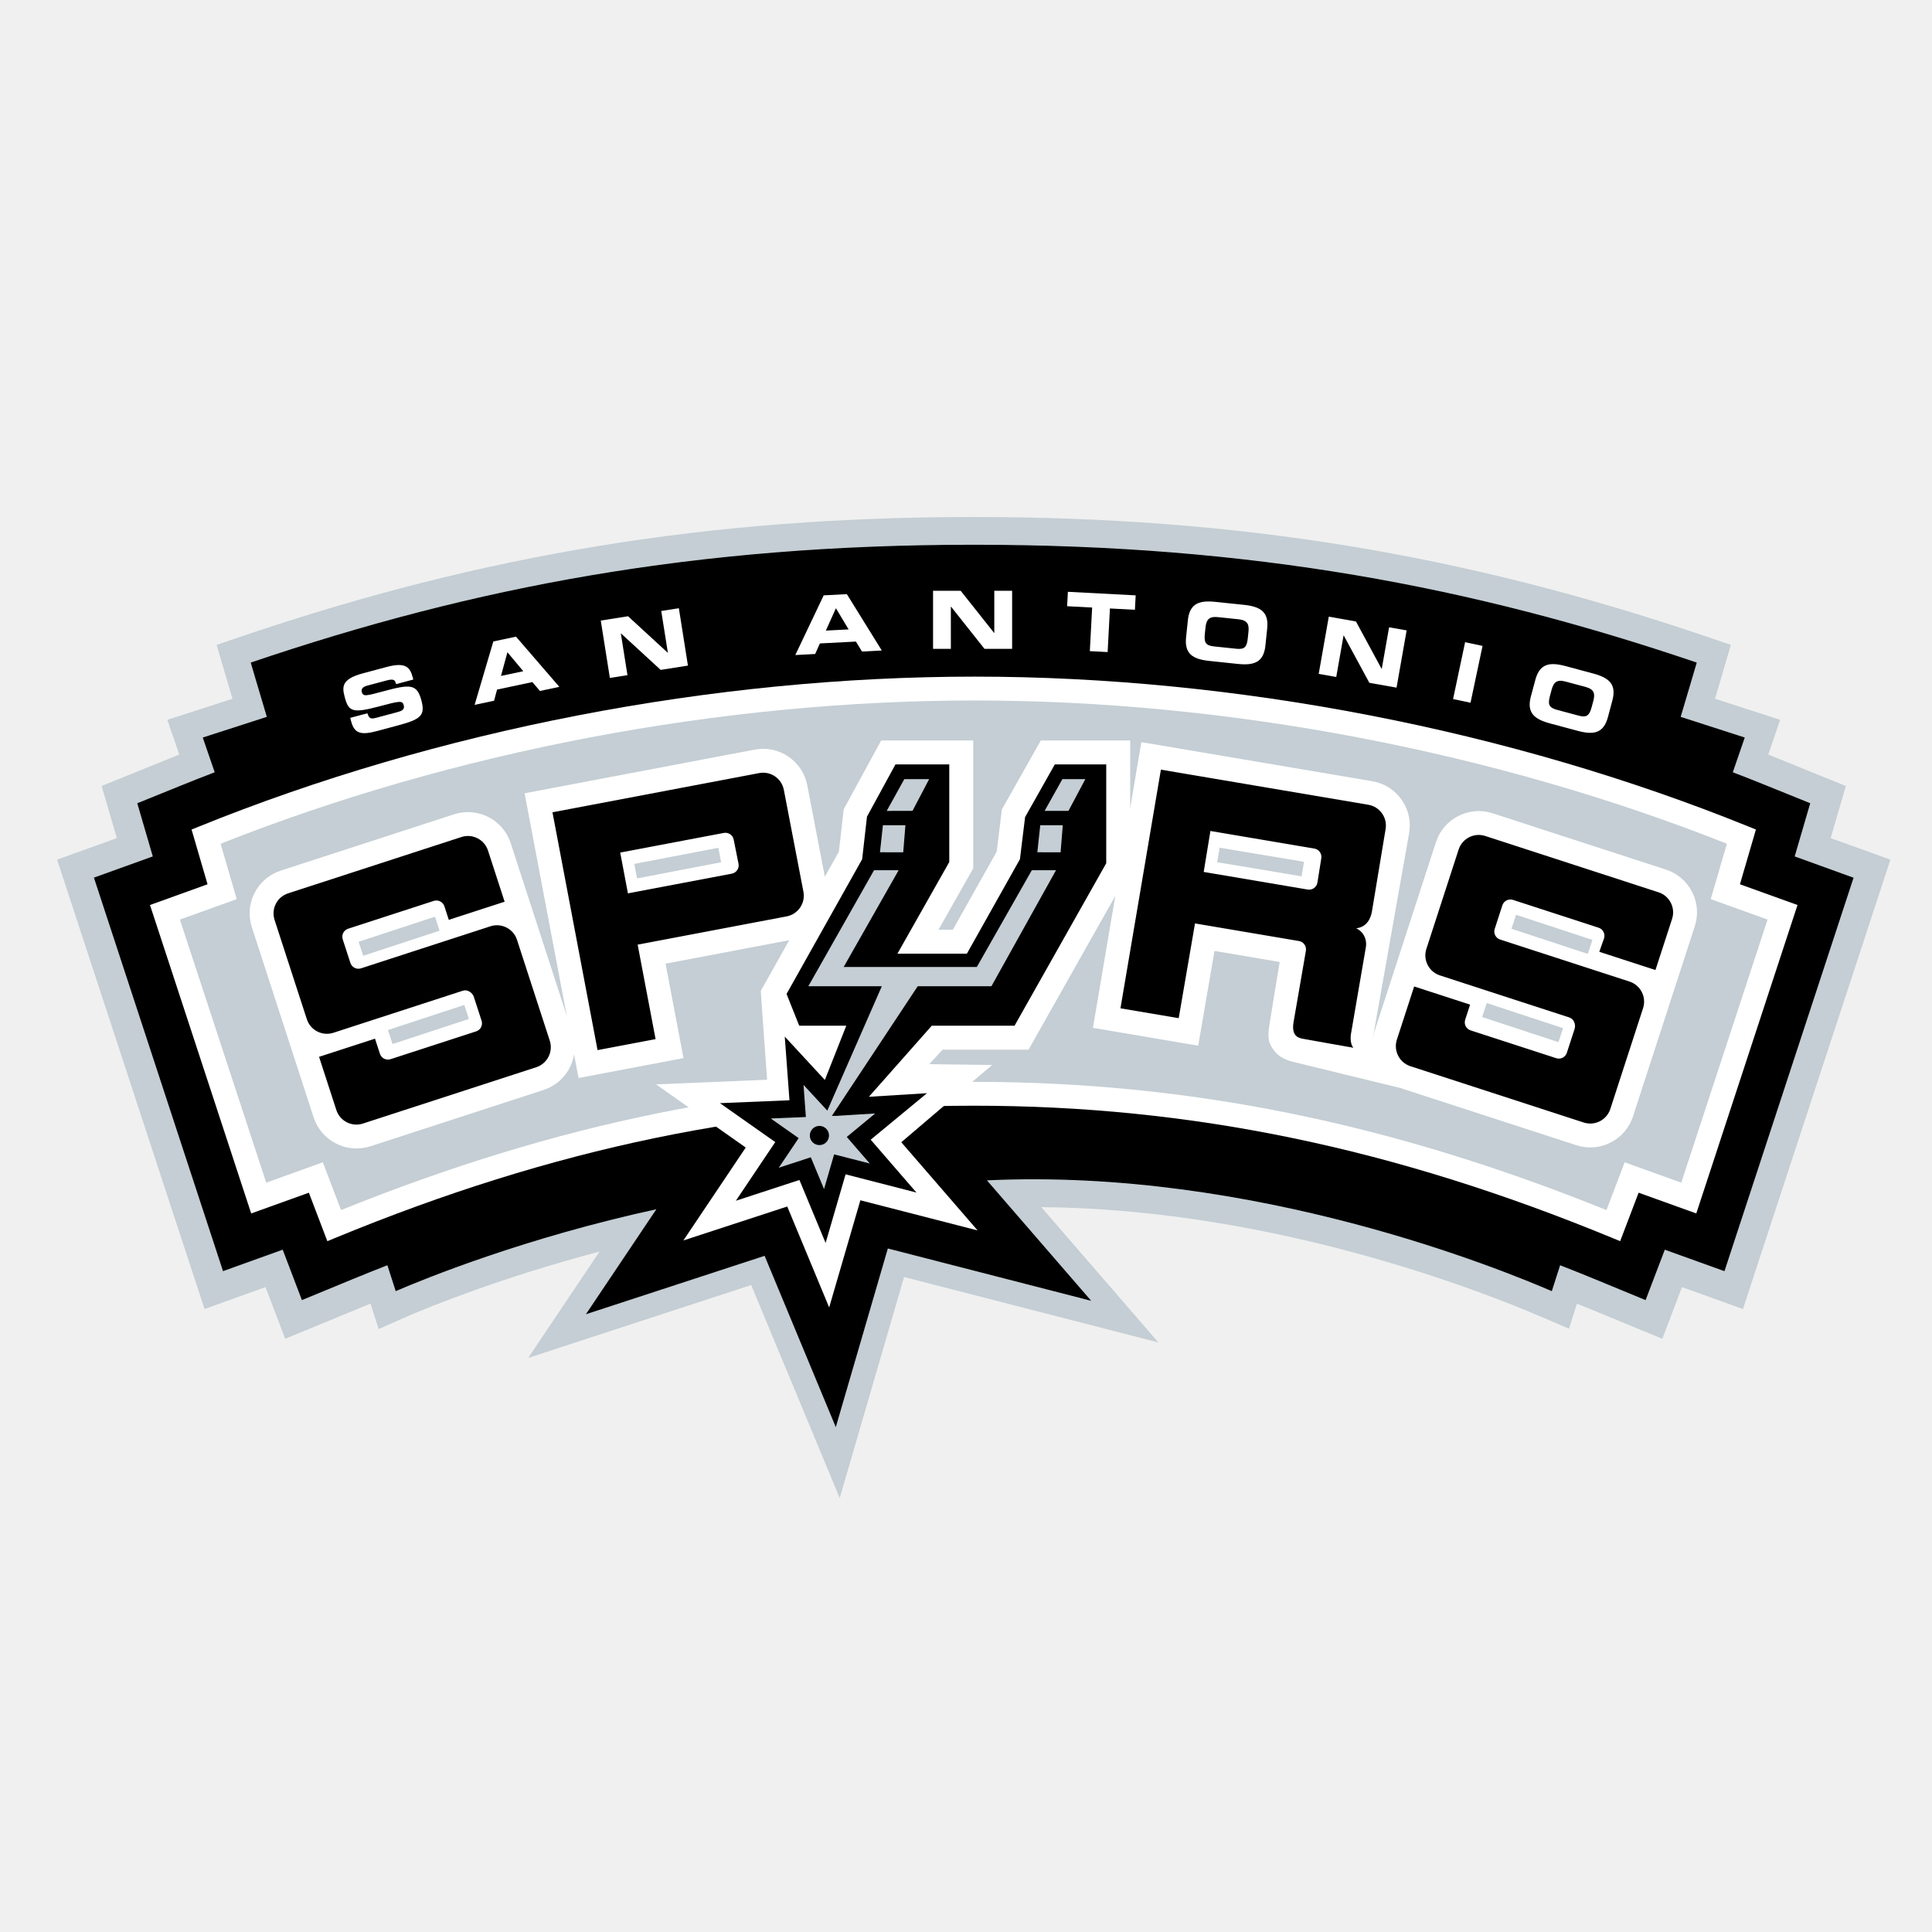
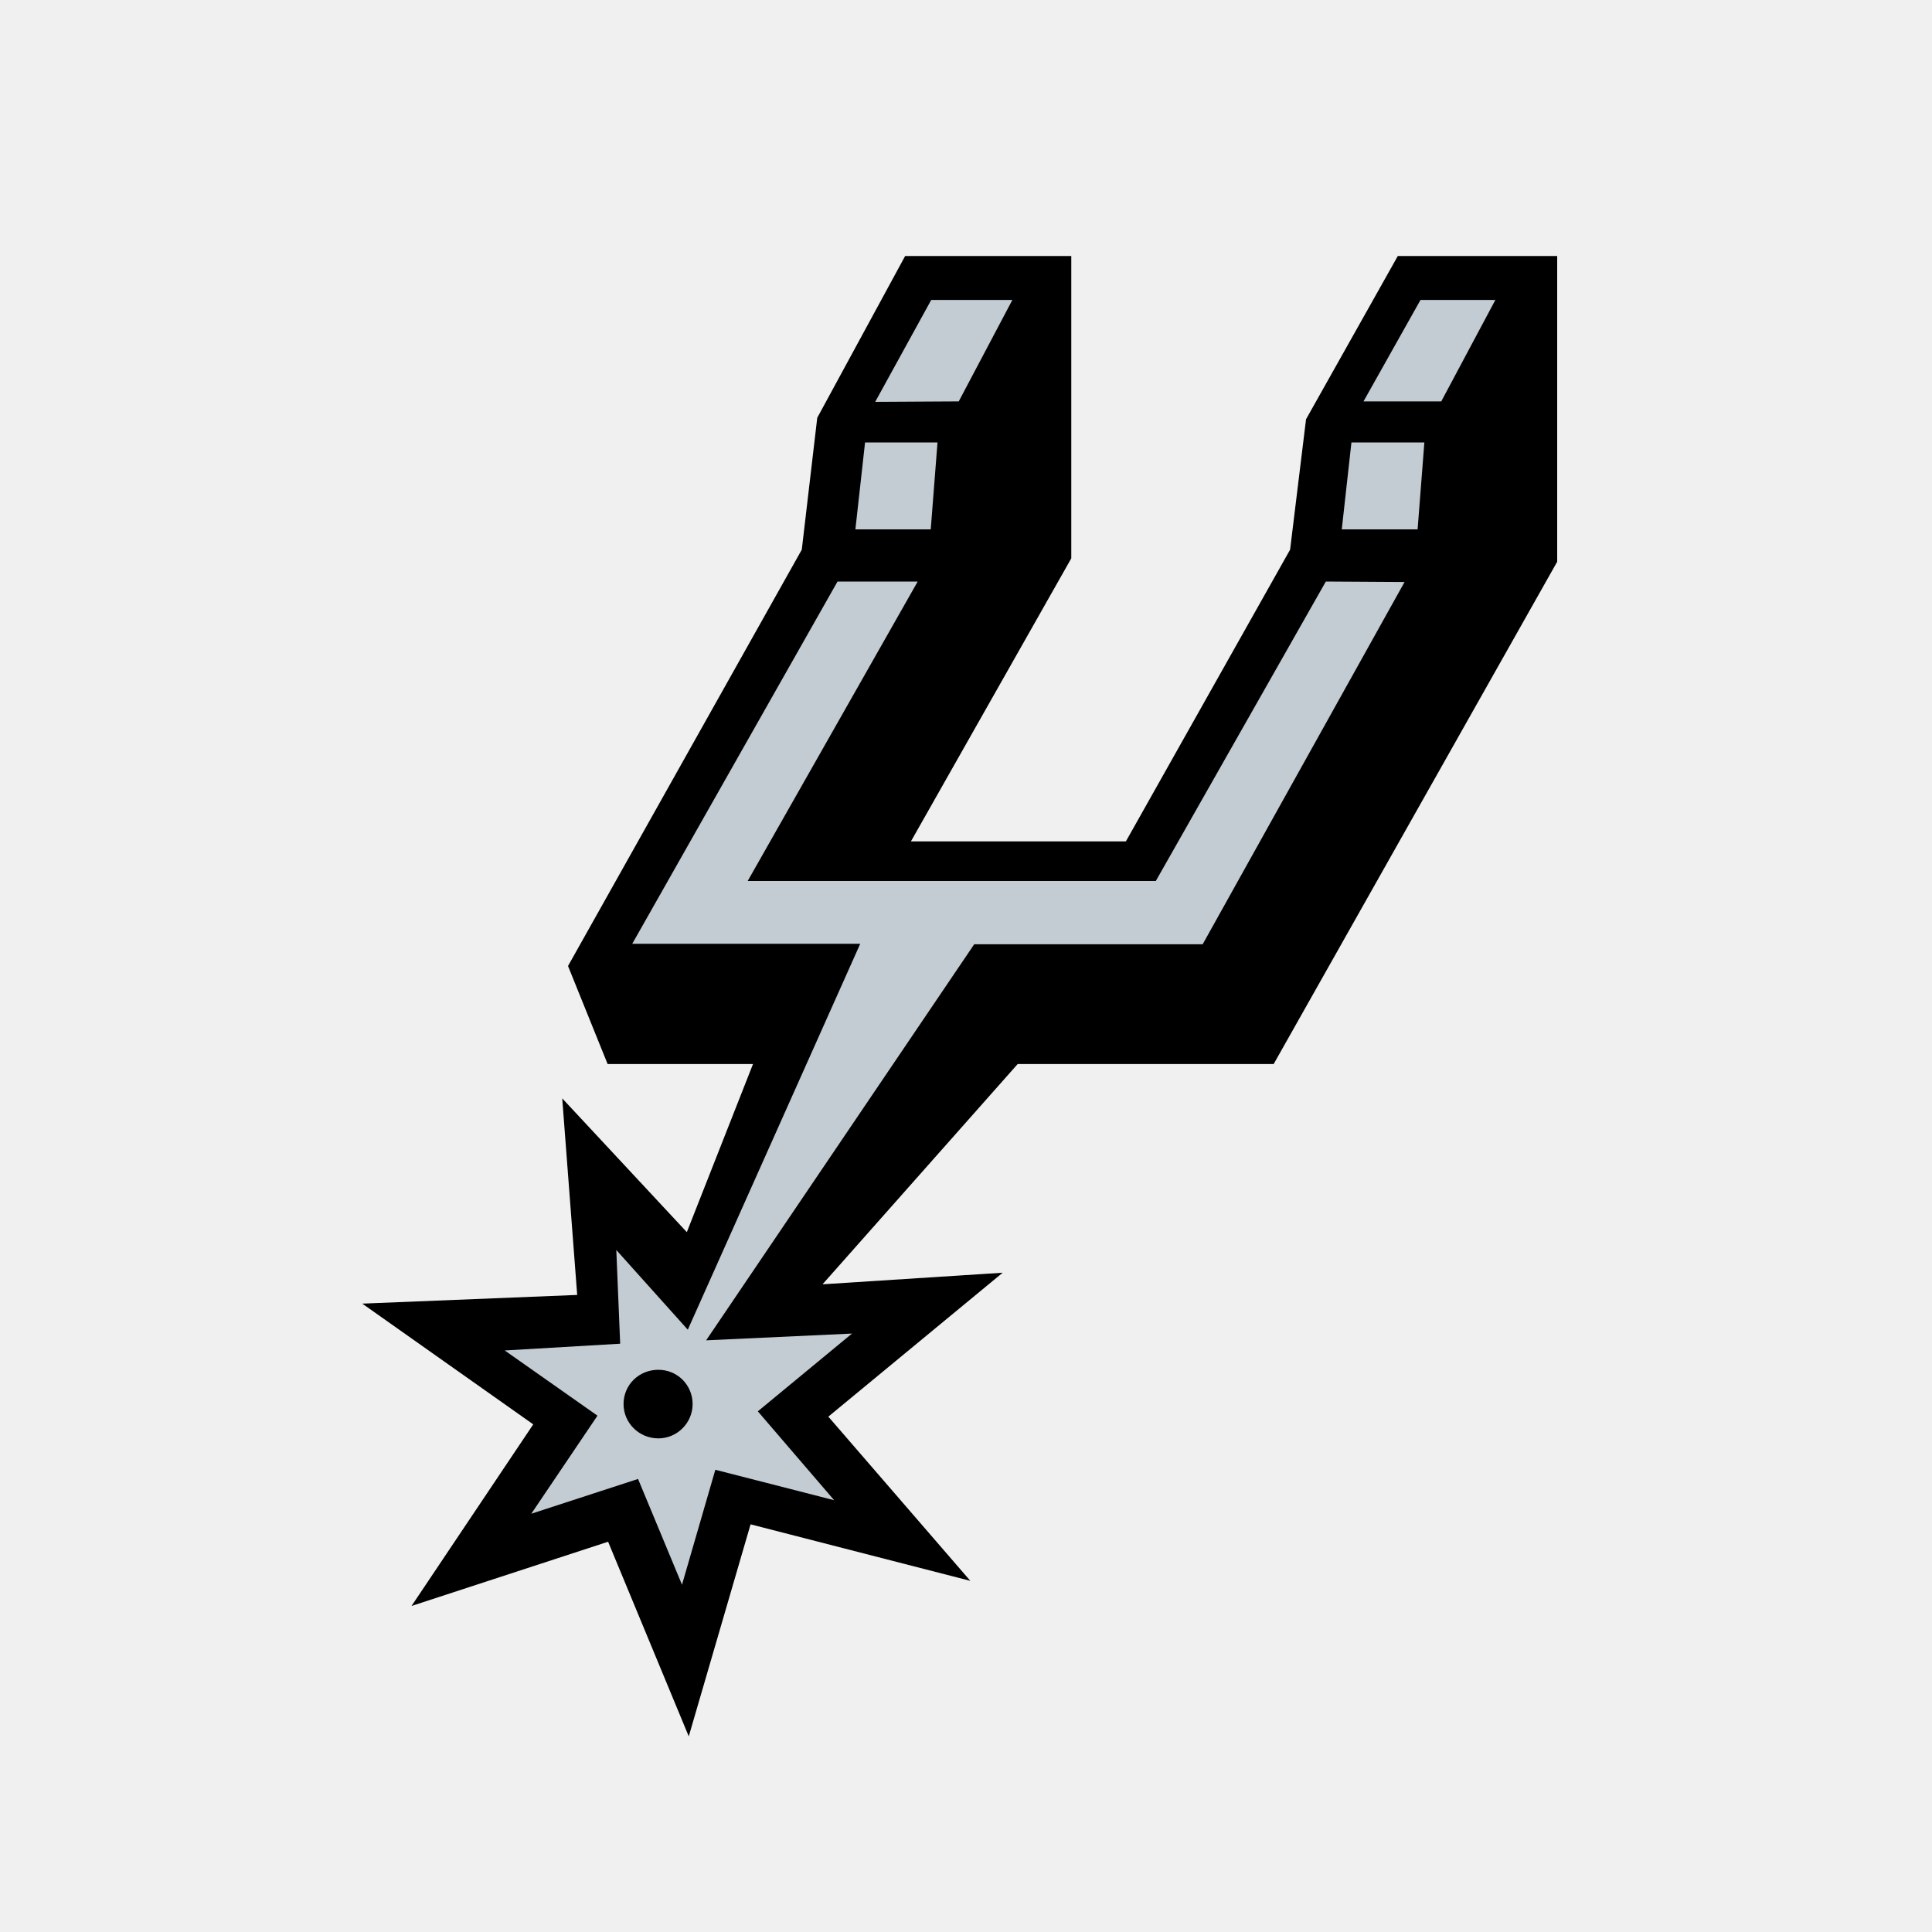
- <svg xmlns="http://www.w3.org/2000/svg" version="1.1" id="Layer_2" x="0px" y="0px" width="400px" height="400px" viewBox="0 0 400 400" enable-background="new 0 0 400 400" xml:space="preserve">
-   <g>
-     <path fill-rule="evenodd" clip-rule="evenodd" fill="#C4CED4" d="M379.014,173.523c1.231-4.228,3.149-10.793,3.149-10.793   l-14.219-5.76c-0.607-0.249-1.234-0.498-1.851-0.744l2.471-7.196l-13.491-4.356c1.061-3.579,1.684-5.698,1.704-5.778l1.578-5.384   l-5.317-1.805c-50.278-17.058-96.985-24.666-151.445-24.666c-54.441,0-101.143,7.608-151.424,24.666l-5.315,1.805l1.577,5.384   c0.024,0.08,0.645,2.199,1.708,5.778l-13.496,4.356l2.473,7.201c-0.616,0.246-1.237,0.487-1.85,0.739l-14.223,5.76   c0,0,1.917,6.566,3.151,10.793c-4.008,1.446-12.374,4.455-12.374,4.455l30.527,93.043c0,0,8.121-2.925,12.624-4.543   c1.838,4.833,4.075,10.699,4.075,10.699l16.135-6.651c0.517-0.215,1.024-0.409,1.538-0.622l1.674,5.261l5.906-2.616   c4.838-2.074,19.648-8.107,39.833-13.424c-7.169,10.68-14.78,22.02-14.78,22.02s42.024-13.737,46.176-15.094   c1.494,3.605,18.326,44.104,18.326,44.104s12.191-41.862,13.327-45.765c3.391,0.877,52.656,13.552,52.656,13.552   s-13.979-16.15-24.255-28.023c47.517,0.391,90.467,17.116,103.326,22.631l5.932,2.542l1.647-5.187   c0.516,0.213,1.023,0.407,1.542,0.622l16.137,6.653c0,0,2.229-5.868,4.07-10.701c4.502,1.618,12.623,4.543,12.623,4.543   l30.529-93.043C391.389,177.978,383.021,174.969,379.014,173.523" />
-     <path fill-rule="evenodd" clip-rule="evenodd" d="M371.432,177.383c0.124-0.415,3.216-11.013,3.216-11.013l-9.033-3.658   c-2.314-0.94-4.651-1.853-6.998-2.755l2.471-7.187l-13.264-4.278c2.072-6.935,3.331-11.24,3.331-11.24   c-46.335-15.72-92.085-24.354-149.562-24.354c-57.476,0-103.203,8.634-149.54,24.354c0,0,1.258,4.31,3.33,11.24l-13.26,4.278   l2.471,7.187c-2.348,0.902-4.686,1.815-7.001,2.755l-9.033,3.658c0,0,3.093,10.6,3.214,11.013   c-0.735,0.262-12.19,4.389-12.19,4.389l26.663,81.26c0,0,11.834-4.258,12.349-4.44l3.974,10.431l10.247-4.227   c2.5-1.031,4.982-2.024,7.462-2.99c0.91,2.865,1.513,4.752,1.716,5.358c5.83-2.499,26.606-11.007,54.15-16.974   c-6.312,9.402-14.563,21.702-14.563,21.702s36.217-11.842,36.787-12.026c0.276,0.668,14.654,35.269,14.654,35.269   s10.501-36.06,10.717-36.789c0.904,0.232,41.855,10.77,41.855,10.77s-13.447-15.538-21.498-24.837   c55.72-2.705,107.27,18.661,117.119,22.886c0.203-0.606,0.806-2.493,1.719-5.358c2.477,0.966,4.962,1.959,7.458,2.99l10.246,4.227   l3.975-10.431c0.518,0.183,12.348,4.44,12.348,4.44l26.663-81.26C383.623,181.772,372.167,177.645,371.432,177.383" />
-     <path fill="none" stroke="#000000" stroke-width="0.225" stroke-miterlimit="3.864" d="M371.432,177.383   c0.124-0.415,3.216-11.013,3.216-11.013l-9.033-3.658c-2.314-0.94-4.651-1.853-6.998-2.755l2.471-7.187l-13.264-4.278   c2.072-6.935,3.331-11.24,3.331-11.24c-46.335-15.72-92.085-24.354-149.562-24.354c-57.476,0-103.203,8.634-149.54,24.354   c0,0,1.258,4.31,3.33,11.24l-13.26,4.278l2.471,7.187c-2.348,0.902-4.686,1.815-7.001,2.755l-9.033,3.658   c0,0,3.093,10.6,3.214,11.013c-0.735,0.262-12.19,4.389-12.19,4.389l26.663,81.26c0,0,11.834-4.258,12.349-4.44l3.974,10.431   l10.247-4.227c2.5-1.031,4.982-2.024,7.462-2.99c0.91,2.865,1.513,4.752,1.716,5.358c5.83-2.499,26.606-11.007,54.15-16.974   c-6.312,9.402-14.563,21.702-14.563,21.702s36.217-11.842,36.787-12.026c0.276,0.668,14.654,35.269,14.654,35.269   s10.501-36.06,10.717-36.789c0.904,0.232,41.855,10.77,41.855,10.77s-13.447-15.538-21.498-24.837   c55.72-2.705,107.27,18.661,117.119,22.886c0.203-0.606,0.806-2.493,1.719-5.358c2.477,0.966,4.962,1.959,7.458,2.99l10.246,4.227   l3.975-10.431c0.518,0.183,12.348,4.44,12.348,4.44l26.663-81.26C383.623,181.772,372.167,177.645,371.432,177.383z" />
-     <path fill-rule="evenodd" clip-rule="evenodd" fill="#FFFFFF" d="M41.031,171.192L41.031,171.192c0,0-0.684,0.277-1.367,0.555   c0.643,2.206,3.306,11.333,3.306,11.333s-9.583,3.45-11.916,4.291c0.946,2.879,19.957,60.818,20.952,63.86   c2.43-0.875,11.942-4.295,11.942-4.295s2.961,7.763,3.827,10.036c0.773-0.322,1.552-0.641,1.552-0.641   c45.326-18.697,87.36-27.406,132.278-27.406s86.949,8.709,132.28,27.406c0,0,0.775,0.318,1.55,0.641   c0.865-2.273,3.824-10.036,3.824-10.036s9.514,3.422,11.94,4.295c0.995-3.042,20.008-60.981,20.956-63.86   c-2.335-0.841-11.92-4.291-11.92-4.291s2.664-9.126,3.308-11.333c-0.684-0.277-1.368-0.555-1.368-0.555   c-49.475-20.06-106.426-31.103-160.365-31.103C147.607,140.089,90.51,151.132,41.031,171.192" />
-     <path fill-rule="evenodd" clip-rule="evenodd" fill="#C4CED4" d="M348.087,244.858c-3.414-1.229-11.719-4.218-11.719-4.218   s-2.647,6.948-3.766,9.895c-44.736-18.059-86.469-26.552-130.998-26.552c-44.528,0-86.263,8.493-130.996,26.552   c-1.119-2.946-3.769-9.895-3.769-9.895s-8.307,2.988-11.719,4.218c-1.801-5.488-16.164-49.262-17.873-54.468   c3.36-1.206,11.768-4.233,11.768-4.233s-2.406-8.245-3.345-11.468c48.255-19.125,103.562-29.66,156.136-29.66   c52.318,0,107.48,10.536,155.729,29.66c-0.94,3.224-3.347,11.468-3.347,11.468s8.408,3.027,11.767,4.233   C364.251,195.597,349.888,239.37,348.087,244.858" />
-     <path fill-rule="evenodd" clip-rule="evenodd" fill="#FFFFFF" d="M284.219,215.001l7.531-42.537c0-0.006,0.135-1.466,0.135-1.466   c0.017-1.961-0.576-3.848-1.728-5.465c-1.44-2.031-3.584-3.374-6.035-3.788l-47.819-8.097l-3.326,19.648   c0,0-6.376,37.634-6.697,39.511c2.681,0.453,19.121,3.239,21.797,3.692c0.472-2.767,3.37-19.617,3.37-19.617l13.501,2.285   l-0.28,1.655c0,0-1.861,11.282-1.948,12.01c-0.341,2.649,0.196,3.411,0.969,4.546c0.789,1.158,2.138,1.962,3.784,2.406   c-0.191-0.041,22.594,5.512,22.594,5.512L284.219,215.001z M269.478,181.432l-17.475-2.917l0.503-3.007l17.475,2.915   L269.478,181.432z" />
-     <path fill-rule="evenodd" clip-rule="evenodd" fill="#FFFFFF" d="M118.526,213.928l-12.789-39.358   c-1.586-4.878-6.851-7.561-11.731-5.976l0.013-0.006L58.124,180.25c-2.367,0.771-4.29,2.415-5.419,4.629   c-0.677,1.329-1.02,2.747-1.02,4.217c0,0.971,0.158,1.944,0.461,2.891l12.788,39.354c1.586,4.885,6.848,7.562,11.732,5.978   c0,0-0.119,0.051-0.182,0.074c0.301-0.112,2.963-0.979,36.063-11.731c3.845-1.253,6.433-4.815,6.433-8.86   C118.982,215.827,118.828,214.863,118.526,213.928 M75.198,197.883l-0.951-2.899l15.808-5.197l0.951,2.9L75.198,197.883z    M81.272,216.156l-0.952-2.897l15.806-5.197l0.952,2.898L81.272,216.156z" />
-     <path fill-rule="evenodd" clip-rule="evenodd" fill="#FFFFFF" d="M171.195,183.705c0.005,0.027-4.054-21.102-4.054-21.102   c-0.464-2.439-1.847-4.549-3.902-5.949c-2.056-1.4-4.535-1.918-6.979-1.453c0,0-44.577,8.457-47.65,9.042   c0.422,2.221,9.041,47.702,9.041,47.702l1.218,6.428l0.916,4.82c0,0,19.056-3.613,21.726-4.124   c-0.523-2.759-3.713-19.554-3.713-19.554l25.985-4.929c2.444-0.466,4.561-1.852,5.962-3.903c1.112-1.641,1.671-3.543,1.611-5.505   L171.195,183.705z M131.899,181.861l-0.576-2.998l17.402-3.336l0.576,2.996L131.899,181.861z" />
-     <path fill-rule="evenodd" clip-rule="evenodd" fill="#FFFFFF" d="M157.516,205.146c0.064,1.523,1.31,18.401,1.31,18.401   s-20.309,0.845-23.006,0.959c2.202,1.551,18.578,13.08,18.578,13.08s-11.424,17.024-12.912,19.237   c2.527-0.823,21.504-7.03,21.504-7.03s7.679,18.483,8.681,20.896c0.732-2.513,6.461-22.183,6.461-22.183s21.424,5.514,24.271,6.241   c-1.91-2.209-15.802-18.258-15.802-18.258s16.849-14.365,18.825-15.997c-2.335-0.013-13.016-0.171-13.016-0.171l2.744-3h17.797   l21.045-37.295v-26.725h-18.506l-8.065,14.29c0,0-0.884,7.188-1.067,8.723c-0.764,1.35-7.034,12.523-9.081,16.169h-2.962   c3.114-5.504,7.185-12.706,7.185-12.706v-26.477h-19.057l-7.767,14.25c0,0-0.817,7.217-0.994,8.785   C172.886,177.754,157.516,205.146,157.516,205.146" />
-     <polygon fill-rule="evenodd" clip-rule="evenodd" points="218.386,158.266 212.233,169.173 211.164,177.895 200.181,197.45    185.802,197.45 196.536,178.473 196.536,158.266 185.394,158.266 179.498,169.077 178.5,177.895 162.848,205.788 165.47,212.36    175.215,212.36 170.779,223.593 162.475,214.613 163.451,227.798 149.059,228.398 160.506,236.456 152.352,248.604    165.513,244.301 170.933,257.342 175.07,243.132 189.745,246.909 180.269,235.961 191.929,226.333 179.894,227.078 192.915,212.36    210.053,212.36 229.034,178.725 229.034,158.266  " />
-     <path fill-rule="evenodd" clip-rule="evenodd" fill="#FFFFFF" d="M350.332,184.669c-1.132-2.219-3.06-3.862-5.422-4.63   l-35.88-11.659c-2.365-0.768-4.891-0.569-7.105,0.563c-2.216,1.129-3.859,3.053-4.627,5.417l-12.787,39.354   c-0.308,0.95-0.46,1.923-0.46,2.89c0,1.45,0.343,2.888,1.017,4.215c1.131,2.217,3.059,3.858,5.422,4.63l35.878,11.659   c2.365,0.769,4.888,0.567,7.104-0.562c2.214-1.126,3.86-3.05,4.627-5.419l12.789-39.354c0.308-0.948,0.459-1.921,0.459-2.889   C351.347,187.435,351.007,185.994,350.332,184.669 M322.663,215.764l-15.805-5.196l0.956-2.896l15.802,5.198L322.663,215.764z    M328.739,197.492l-15.811-5.198l0.955-2.896l15.809,5.199L328.739,197.492z" />
-     <polygon fill-rule="evenodd" clip-rule="evenodd" fill="#C4CED4" points="219.89,161.195 216.085,167.996 221.282,167.996    224.899,161.195  " />
-     <polygon fill="none" stroke="#000000" stroke-width="0.225" stroke-miterlimit="3.864" points="219.89,161.195 216.085,167.996    221.282,167.996 224.899,161.195  " />
-     <polygon fill-rule="evenodd" clip-rule="evenodd" fill="#C4CED4" points="192.559,161.195 187.161,161.198 183.391,168.003    188.991,167.992  " />
-     <polygon fill="none" stroke="#000000" stroke-width="0.225" stroke-miterlimit="3.864" points="192.559,161.195 187.161,161.198    183.391,168.003 188.991,167.992  " />
-     <path fill-rule="evenodd" clip-rule="evenodd" fill="#C4CED4" d="M202.178,200.089h-27.31l11.382-20.035h-5.35l-13.74,24.252   h15.239l-11.148,25.433l-5.026-5.436l0.503,6.858l-7.483,0.312l5.957,4.19l-4.241,6.312l6.842-2.232l2.821,6.778l2.152-7.387   l7.628,1.963l-4.928-5.691l6.064-5.007l-8.505,0.522l-0.592-0.002l17.619-26.613h15.266l13.503-24.252h-5.267L202.178,200.089z    M169.652,236.968c-1.036,0-1.874-0.838-1.874-1.874c0-1.033,0.838-1.875,1.874-1.875c1.031,0,1.875,0.842,1.875,1.875   C171.526,236.13,170.683,236.968,169.652,236.968" />
-     <path fill="none" stroke="#000000" stroke-width="0.225" stroke-miterlimit="3.864" d="M202.178,200.089h-27.31l11.382-20.035   h-5.35l-13.74,24.252h15.239l-11.148,25.433l-5.026-5.436l0.503,6.858l-7.483,0.312l5.957,4.19l-4.241,6.312l6.842-2.232   l2.821,6.778l2.152-7.387l7.628,1.963l-4.928-5.691l6.064-5.007l-8.505,0.522l-0.592-0.002l17.619-26.613h15.266l13.503-24.252   h-5.267L202.178,200.089z M169.652,236.968c-1.036,0-1.874-0.838-1.874-1.874c0-1.033,0.838-1.875,1.874-1.875   c1.031,0,1.875,0.842,1.875,1.875C171.526,236.13,170.683,236.968,169.652,236.968z" />
-     <polygon fill-rule="evenodd" clip-rule="evenodd" fill="#C4CED4" points="187.582,170.739 182.695,170.739 182.063,176.563    187.107,176.574  " />
-     <polygon fill="none" stroke="#000000" stroke-width="0.225" stroke-miterlimit="3.864" points="187.582,170.739 182.695,170.739    182.063,176.563 187.107,176.574  " />
-     <polygon fill-rule="evenodd" clip-rule="evenodd" fill="#C4CED4" points="214.643,176.563 219.689,176.575 220.159,170.738    215.275,170.738  " />
-     <polygon fill="none" stroke="#000000" stroke-width="0.225" stroke-miterlimit="3.864" points="214.643,176.563 219.689,176.575    220.159,170.738 215.275,170.738  " />
-     <path fill-rule="evenodd" clip-rule="evenodd" fill="#FFFFFF" d="M72.725,149.427c0.676,2.522,2.137,2.782,5.381,1.914l4.317-1.158   c4.736-1.267,5.656-2.066,4.817-5.194c-0.908-3.386-2.281-3.38-7.813-1.877c-3.817,1.038-4.257,1.122-4.53,0.111   c-0.169-0.627,0.308-1.047,1.107-1.262l3.95-1.056c1.637-0.44,1.828-0.112,2.055,0.74l3.564-0.957l-0.099-0.366   c-0.549-2.041-1.308-3.336-5.415-2.234l-4.975,1.331c-4.495,1.208-4.254,2.881-3.692,4.983c0.769,2.854,1.547,3.335,6.91,1.898   c4.59-1.23,5.026-1.276,5.294-0.267c0.242,0.902-0.51,1.186-1.261,1.389l-4.368,1.168c-1.025,0.279-1.549,0.314-1.895-0.916   l-3.564,0.953L72.725,149.427z" />
-     <path fill-rule="evenodd" clip-rule="evenodd" fill="#FFFFFF" d="M98.266,145.933l4.029-0.858l0.617-2.307l7.311-1.552l1.566,1.84   l4.013-0.853l-8.969-10.391l-4.694,0.997L98.266,145.933z M105.057,135.043l3.282,3.923l-4.618,0.981L105.057,135.043z" />
-     <polygon fill-rule="evenodd" clip-rule="evenodd" fill="#FFFFFF" points="126.265,140.359 129.91,139.785 128.542,131.156    128.572,131.145 136.788,138.696 142.43,137.803 140.55,125.923 136.905,126.498 138.273,135.13 138.239,135.134 130.029,127.587    124.384,128.48  " />
-     <path fill-rule="evenodd" clip-rule="evenodd" fill="#FFFFFF" d="M164.661,135.618l4.113-0.217l0.97-2.182l7.463-0.389l1.26,2.063   l4.097-0.215l-7.233-11.667l-4.796,0.251L164.661,135.618z M173.07,125.926l2.628,4.388l-4.714,0.245L173.07,125.926z" />
-     <polygon fill-rule="evenodd" clip-rule="evenodd" fill="#FFFFFF" points="193.179,134.339 196.866,134.339 196.866,125.598    196.901,125.598 203.83,134.339 209.548,134.339 209.548,122.31 205.859,122.31 205.859,131.047 205.826,131.047 198.894,122.31    193.179,122.31  " />
-     <polygon fill-rule="evenodd" clip-rule="evenodd" fill="#FFFFFF" points="220.937,125.514 226.116,125.784 225.639,134.811    229.325,135.002 229.798,125.977 234.973,126.249 235.13,123.262 221.093,122.527  " />
-     <path fill-rule="evenodd" clip-rule="evenodd" fill="#FFFFFF" d="M245.564,131.956c-0.37,3.501,1.511,4.533,4.815,4.881   l5.885,0.621c3.303,0.344,5.354-0.271,5.722-3.778l0.374-3.57c0.37-3.501-1.51-4.535-4.812-4.883l-5.882-0.614   c-3.307-0.348-5.357,0.271-5.726,3.775L245.564,131.956 M249.587,129.92c0.155-1.485,0.615-2.358,2.549-2.153l4.297,0.45   c1.934,0.205,2.204,1.15,2.044,2.639l-0.135,1.288c-0.183,1.736-0.618,2.359-2.35,2.177l-4.689-0.493   c-1.74-0.183-2.036-0.881-1.852-2.619L249.587,129.92z" />
-     <polygon fill-rule="evenodd" clip-rule="evenodd" fill="#FFFFFF" points="273.023,139.523 276.655,140.162 278.173,131.557    278.204,131.563 283.511,141.372 289.141,142.366 291.23,130.517 287.597,129.879 286.078,138.486 286.044,138.479    280.738,128.668 275.112,127.675  " />
-     <rect x="302.053" y="133.21" transform="matrix(-0.9783 -0.2072 0.2072 -0.9783 572.3522 338.3998)" fill-rule="evenodd" clip-rule="evenodd" fill="#FFFFFF" width="3.692" height="12.028" />
-     <path fill-rule="evenodd" clip-rule="evenodd" fill="#FFFFFF" d="M316.946,144.208c-0.91,3.403,0.784,4.717,3.994,5.577   l5.713,1.528c3.212,0.862,5.337,0.57,6.248-2.831l0.926-3.466c0.914-3.403-0.781-4.716-3.988-5.578l-5.717-1.531   c-3.211-0.86-5.334-0.569-6.242,2.834L316.946,144.208 M321.238,142.83c0.39-1.448,0.979-2.234,2.854-1.729l4.174,1.118   c1.876,0.502,1.994,1.48,1.607,2.924l-0.335,1.252c-0.452,1.684-0.977,2.232-2.661,1.779l-4.562-1.222   c-1.682-0.451-1.865-1.188-1.411-2.874L321.238,142.83z" />
-     <path fill-rule="evenodd" clip-rule="evenodd" d="M82.727,209.373l-13.696,4.451c-2.293,0.745-4.757-0.511-5.503-2.807l-0.541-1.66   l-6.14-18.899c-0.745-2.294,0.51-4.762,2.805-5.502l35.88-11.66c2.294-0.746,4.758,0.509,5.503,2.802l3.442,10.593l-11.557,3.754   l-0.911-2.803c-0.297-0.916-1.283-1.419-2.201-1.121l-17.727,5.759c-0.92,0.301-1.421,1.282-1.123,2.201l1.587,4.883   c0.299,0.914,1.284,1.418,2.2,1.119l4.154-1.35l22.639-7.355c2.295-0.744,4.759,0.511,5.505,2.806l0.672,2.077l6.109,18.796   c0.745,2.296-0.51,4.757-2.802,5.502l-35.885,11.662c-2.292,0.743-4.757-0.511-5.501-2.805l-3.578-11.01l11.582-3.761l1.018,3.128   c0.299,0.917,1.282,1.419,2.198,1.122l17.732-5.762c0.916-0.299,1.416-1.283,1.118-2.202l-1.601-4.93   c-0.299-0.918-1.34-1.588-2.256-1.291L82.727,209.373z M324.94,210.665c0.913,0.297,1.363,1.453,1.062,2.371l-1.604,4.932   c-0.295,0.919-1.279,1.419-2.199,1.119l-17.729-5.761c-0.913-0.298-1.418-1.28-1.12-2.198l1.017-3.13l-11.58-3.763l-3.579,11.008   c-0.743,2.296,0.512,4.759,2.807,5.506l35.88,11.656c2.297,0.746,4.76-0.513,5.505-2.804l6.106-18.798l0.676-2.073   c0.744-2.297-0.512-4.76-2.807-5.506l-22.638-7.355l-4.154-1.351c-0.919-0.298-1.418-1.285-1.118-2.201l1.584-4.881   c0.297-0.918,1.284-1.419,2.202-1.122l17.725,5.759c0.919,0.3,1.421,1.283,1.122,2.205l-0.98,2.78l11.628,3.777l3.442-10.592   c0.744-2.296-0.513-4.762-2.807-5.503l-35.879-11.661c-2.296-0.745-4.759,0.51-5.507,2.804l-6.137,18.902l-0.54,1.662   c-0.748,2.291,0.508,4.756,2.803,5.499l13.694,4.454L324.94,210.665z M249.214,180.526l21.528,3.646   c0.954,0.16,1.853-0.48,2.015-1.432l0.801-5.034c0.159-0.954-0.479-1.854-1.432-2.017l-21.525-3.644L249.214,180.526    M286.874,171.654c0.401-2.377-1.195-4.63-3.574-5.035l-42.947-7.273l-8.373,49.414l12.059,2.042l3.374-19.616l15.552,2.633   l5.973,1.011c0.951,0.161,1.591,1.062,1.434,2.012l-2.554,14.777c-0.527,3.12,1.263,3.315,2.048,3.469   c0.871,0.174,10.342,1.839,10.342,1.839c-0.287-0.301-0.868-1.364-0.397-3.501l2.982-17.354c0.256-1.717-0.569-3.204-1.996-3.884   c2.021-0.215,2.948-1.793,3.238-3.439l0.253-1.506L286.874,171.654z M130.006,184.962l21.508-4.08   c0.948-0.182,1.57-1.096,1.39-2.042l-0.999-5.002c-0.181-0.948-1.095-1.569-2.043-1.389l-21.455,4.069L130.006,184.962    M135.731,215.138l-12.015,2.278l-9.333-49.24l42.797-8.118c2.372-0.452,4.658,1.106,5.107,3.477l4.054,21.091   c0.448,2.371-1.107,4.657-3.478,5.104l-30.843,5.85L135.731,215.138z" />
+ <svg xmlns="http://www.w3.org/2000/svg" version="1.1" id="Layer_2" x="0px" y="0px" viewBox="0 0 400 400" style="enable-background:new 0 0 400 400;" xml:space="preserve">
+   <style type="text/css">
+ 	.st0{fill:#FFFFFF;}
+ 	.st1{fill:#C2CCD2;}
+ </style>
+   <g id="Layer_2_1_">
+     <polygon class="st0" points="289.4,53 270.4,86.8 267.1,113.8 233.1,174.2 188.6,174.2 221.8,115.6 221.8,53 187.4,53 169.2,86.5    166,113.8 117.6,200 125.8,220.3 155.9,220.3 142.2,255.1 116.4,227.4 119.5,268.1 75,269.9 110.4,294.9 85.2,332.5 125.9,319.2    142.6,359.5 155.4,315.6 200.9,327.3 171.5,293.3 207.6,263.5 170.3,265.9 210.7,220.3 263.7,220.3 322.4,116.3 322.4,53  " />
+     <polygon points="289.4,53 270.4,86.8 267.1,113.8 233.1,174.2 188.6,174.2 221.8,115.6 221.8,53 187.4,53 169.2,86.5 166,113.8    117.6,200 125.8,220.3 155.9,220.3 142.2,255.1 116.4,227.4 119.5,268.1 75,269.9 110.4,294.9 85.2,332.5 125.9,319.2 142.6,359.5    155.4,315.6 200.9,327.3 171.5,293.3 207.6,263.5 170.3,265.9 210.7,220.3 263.7,220.3 322.4,116.3 322.4,53  " />
+     <polygon class="st1" points="282.3,83.1 298.4,83.1 309.6,62.1 294.1,62.1  " />
+     <polygon class="st1" points="181.2,83.2 198.5,83.1 209.6,62.1 192.8,62.1  " />
+     <polygon class="st1" points="177.1,109.6 192.7,109.6 194.1,91.6 179.1,91.6  " />
+     <polygon class="st1" points="277.8,109.6 293.5,109.6 294.9,91.6 279.8,91.6  " />
+     <path class="st1" d="M274.5,120.4l-35.2,62h-84.5l35.2-62h-16.6l-42.5,75h47.2l-35.7,79.9l-14.8-16.5l0.8,19.4l-23.9,1.4l19.2,13.5   L110,313.4l22.1-7.2l9.1,21.9l6.9-23.8l24.6,6.3l-15.8-18.4l19.5-16.1l-30.2,1.4l55.5-82H249l41.8-75L274.5,120.4L274.5,120.4z    M136.3,297.8c-4,0-7.2-3.2-7.2-7.1c0-4,3.2-7.1,7.2-7.1s7.1,3.2,7.1,7.1C143.4,294.6,140.2,297.8,136.3,297.8" />
  </g>
</svg>
